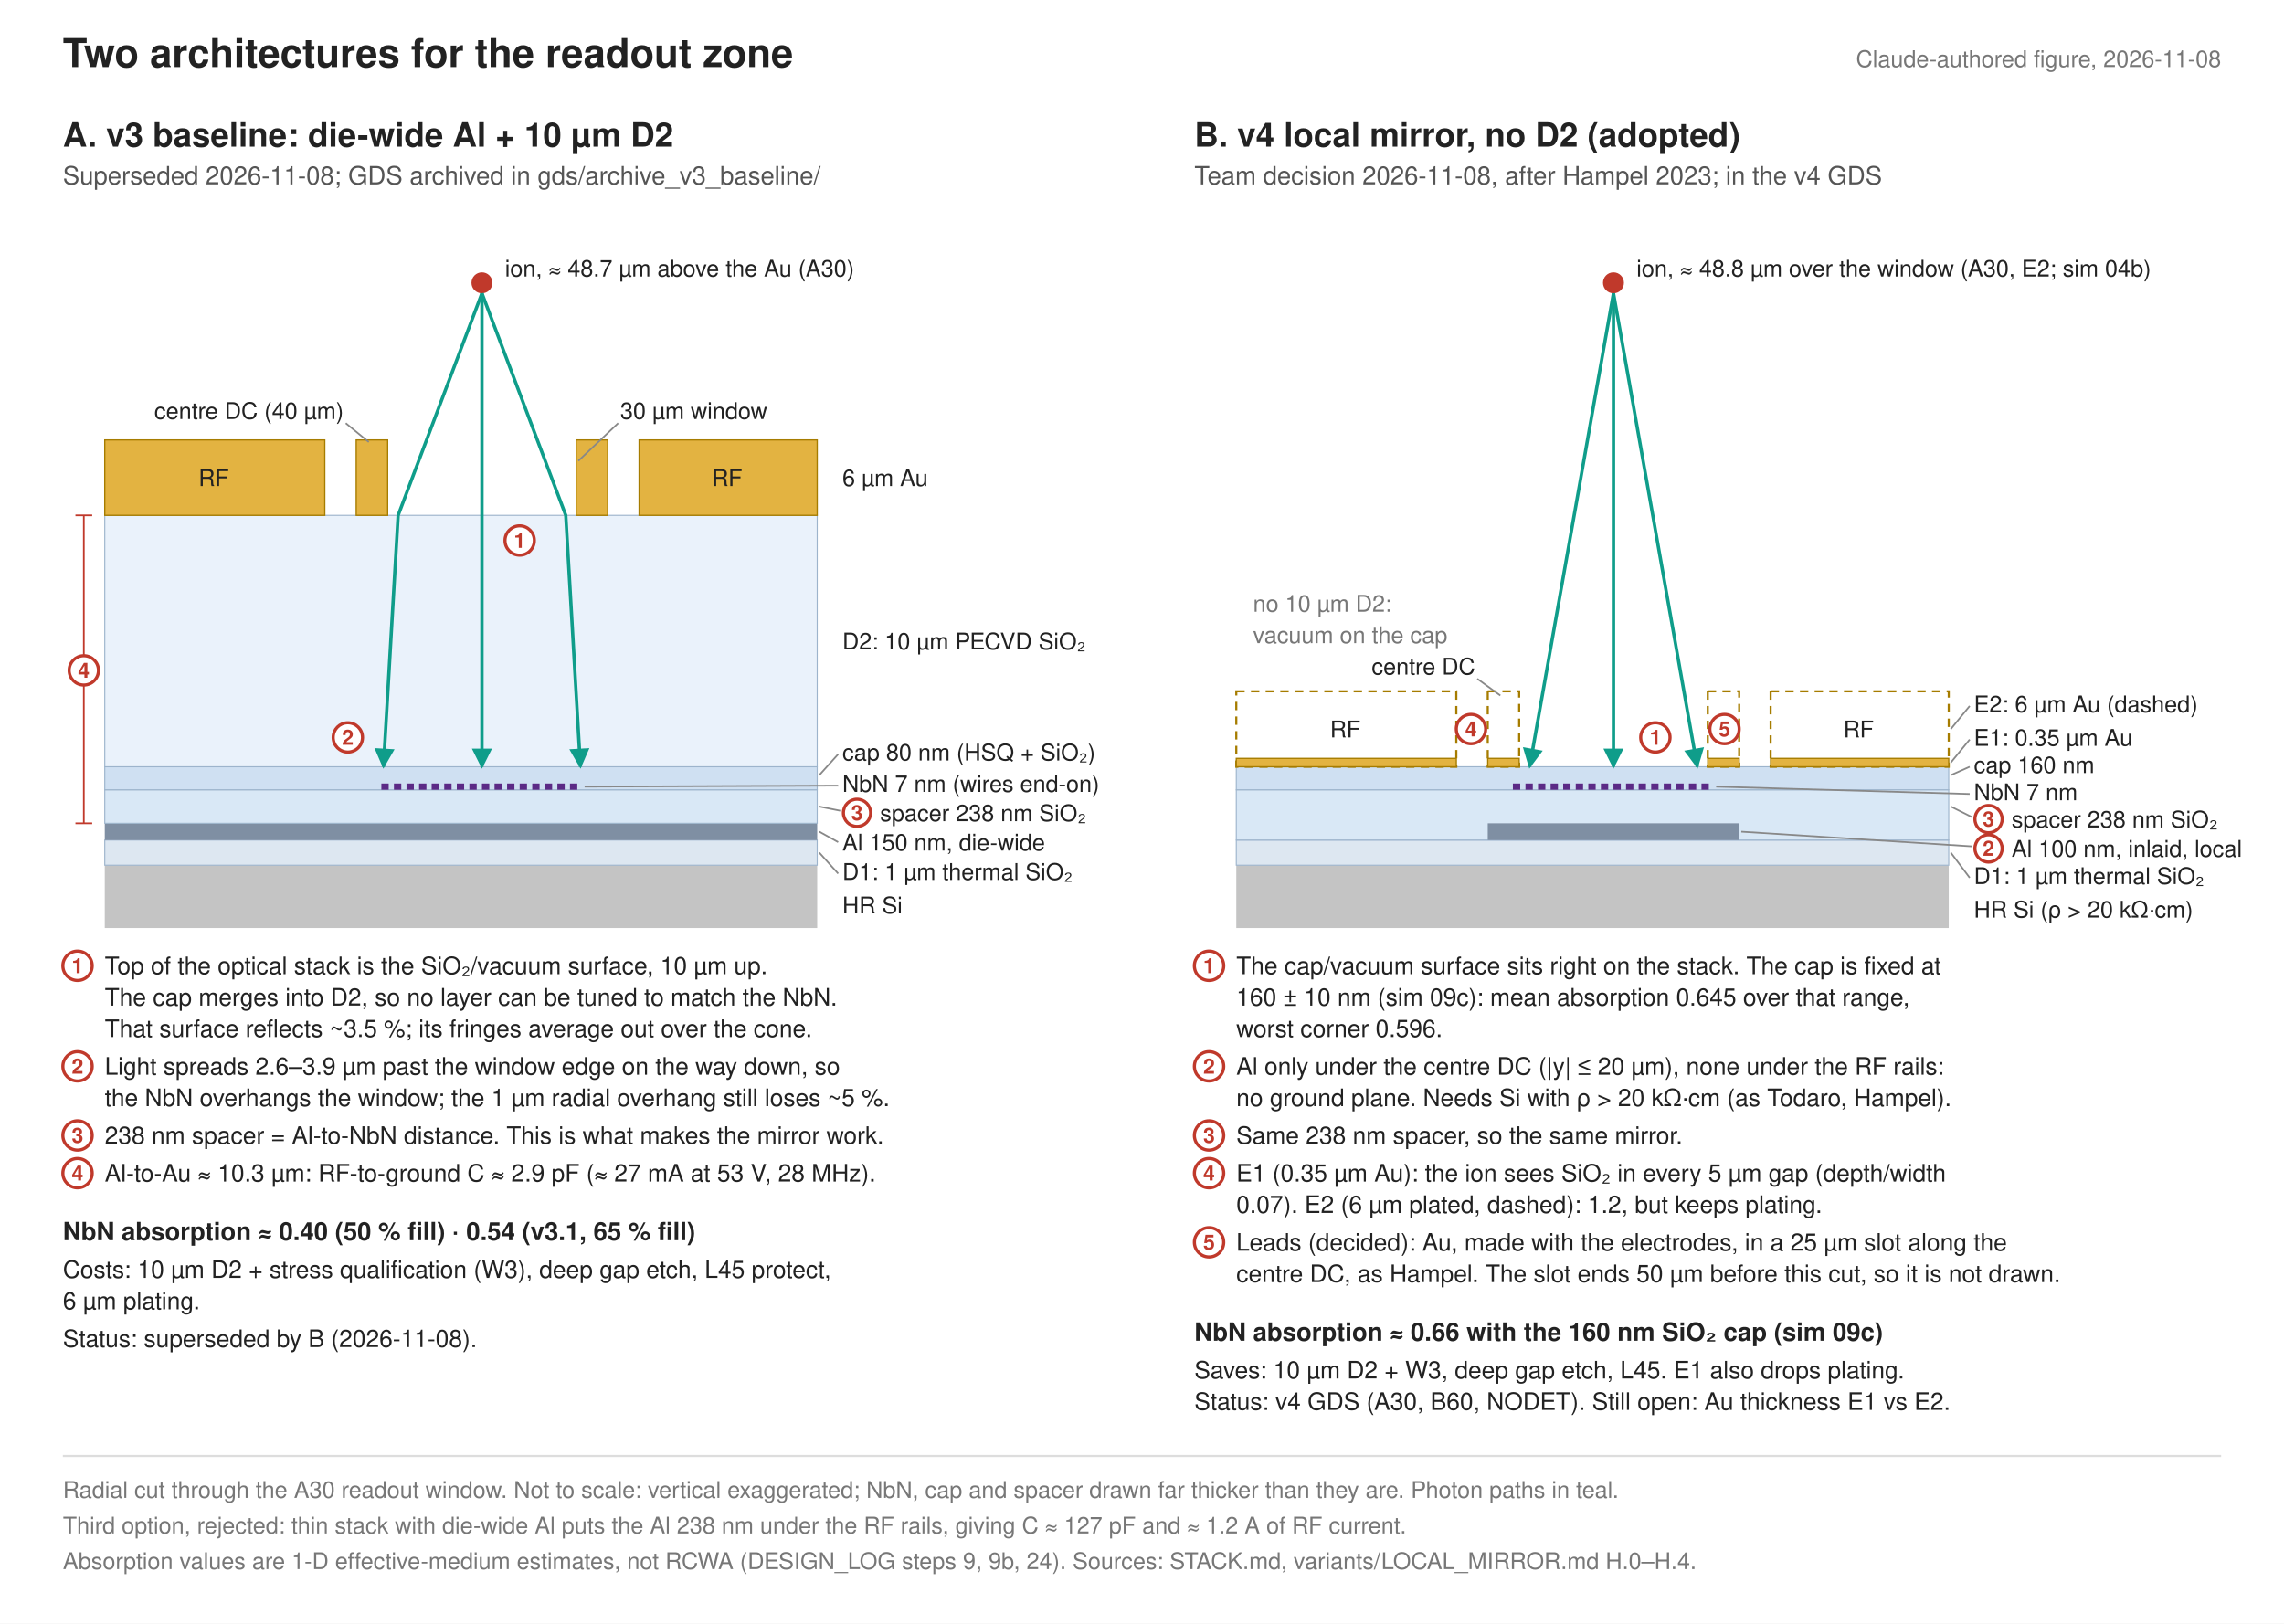
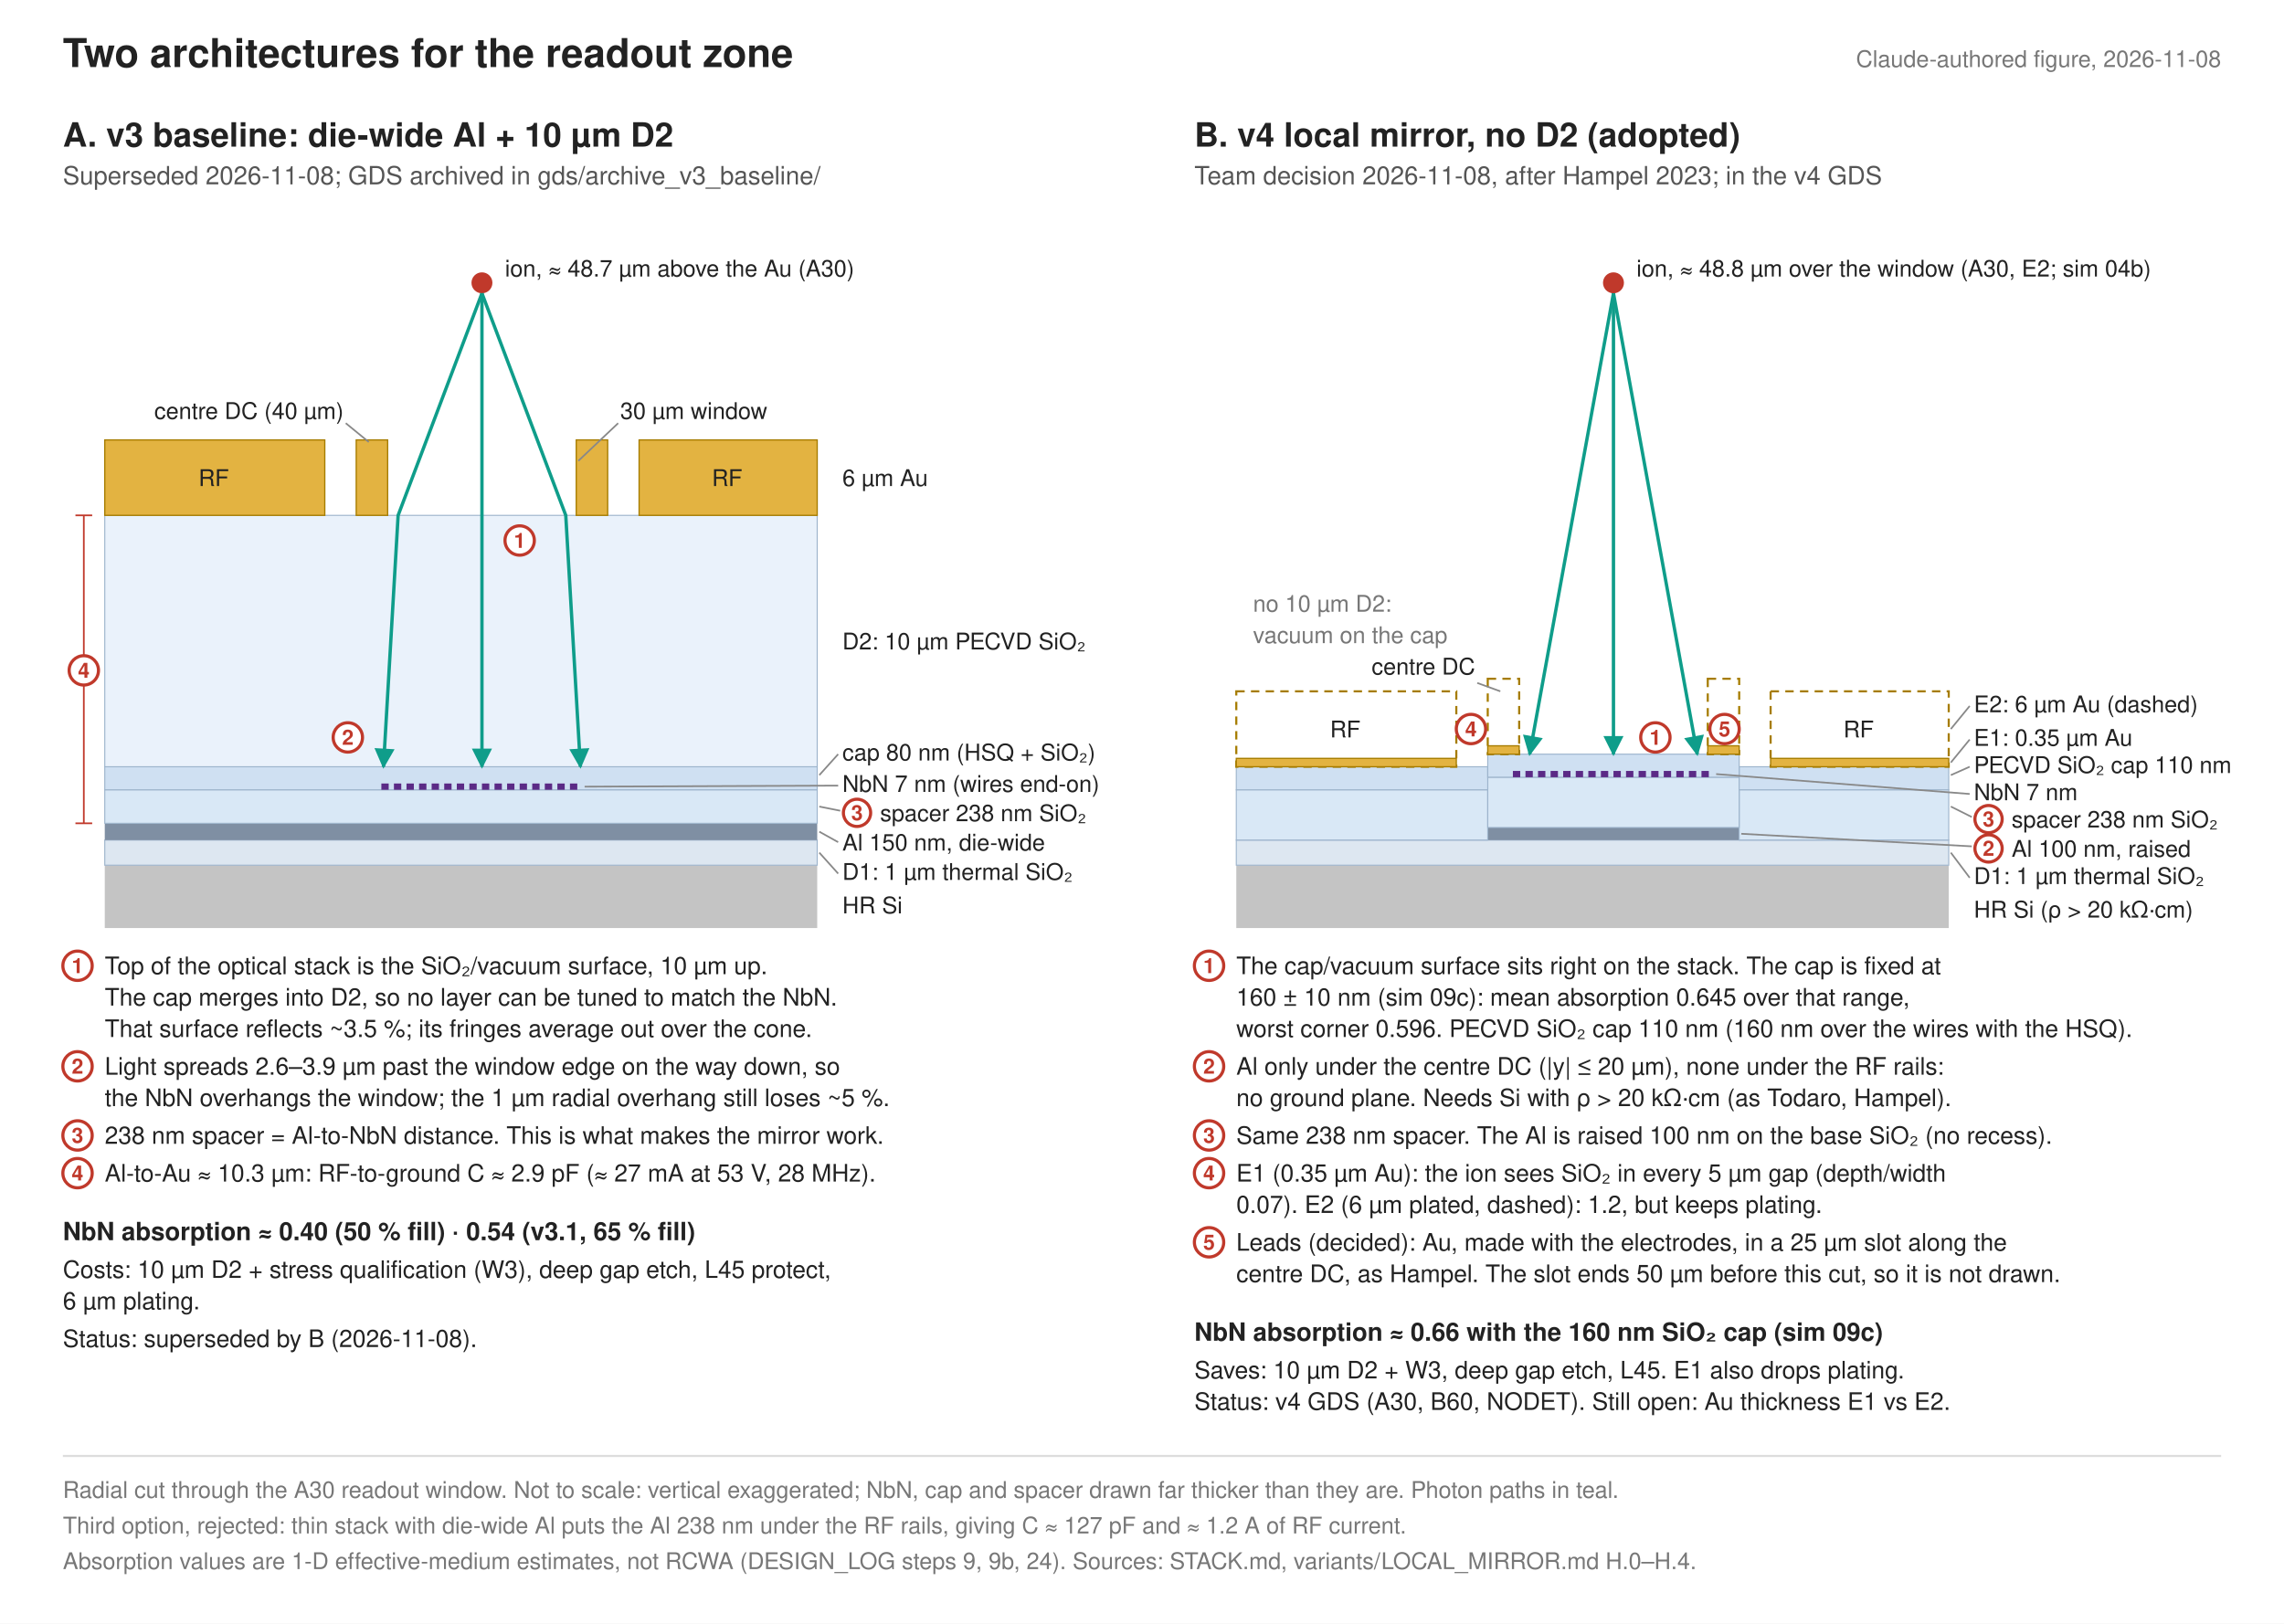
<svg xmlns="http://www.w3.org/2000/svg" viewBox="0 0 1090 775" width="1090" height="775">
  <defs>
    <marker id="arr" viewBox="0 0 10 10" refX="9" refY="5" markerWidth="6" markerHeight="6" orient="auto-start-reverse">
      <path d="M0,0 L10,5 L0,10 z" fill="#0f9d8a" />
    </marker>
    <style>
      text { font-family: "Segoe UI", Helvetica, Arial, sans-serif; fill: #222; }
      .t  { font-size: 16px; font-weight: 600; }
      .h  { font-size: 19px; font-weight: 600; }
      .s  { font-size: 12px; fill: #555; }
      .l  { font-size: 11px; }
      .n  { font-size: 11.5px; }
      .b  { font-size: 12px; font-weight: 600; }
      .g  { font-size: 11px; fill: #777; }
      .au { fill: #e3b341; stroke: #a67c00; stroke-width: 0.6; }
      .au2 { fill: none; stroke: #a67c00; stroke-width: 1; stroke-dasharray: 4 3; }
      .d2 { fill: #eaf2fb; stroke: #9db4cc; stroke-width: 0.5; }
      .cap { fill: #cfe0f2; stroke: #9db4cc; stroke-width: 0.5; }
      .sp { fill: #d9e8f6; stroke: #9db4cc; stroke-width: 0.5; }
      .al { fill: #7f8fa3; }
      .d1 { fill: #dde7f1; stroke: #9db4cc; stroke-width: 0.5; }
      .si { fill: #c4c4c4; }
      .nb { fill: #5b2a86; }
      .ray { stroke: #0f9d8a; stroke-width: 1.6; fill: none; marker-end: url(#arr); }
      .lead { stroke: #888; stroke-width: 0.8; fill: none; }
      .mk circle { fill: #fff; stroke: #c0392b; stroke-width: 1.5; }
      .mk text { font-size: 10px; font-weight: 700; fill: #c0392b; text-anchor: middle; }
    </style>
    <g id="wires" class="nb">
      <rect x="152" y="314" width="3.5" height="3" />
      <rect x="158" y="314" width="3.5" height="3" />
      <rect x="164" y="314" width="3.5" height="3" />
      <rect x="170" y="314" width="3.5" height="3" />
      <rect x="176" y="314" width="3.5" height="3" />
      <rect x="182" y="314" width="3.5" height="3" />
      <rect x="188" y="314" width="3.5" height="3" />
      <rect x="194" y="314" width="3.5" height="3" />
      <rect x="200" y="314" width="3.5" height="3" />
      <rect x="206" y="314" width="3.5" height="3" />
      <rect x="212" y="314" width="3.5" height="3" />
      <rect x="218" y="314" width="3.5" height="3" />
      <rect x="224" y="314" width="3.5" height="3" />
      <rect x="230" y="314" width="3.5" height="3" />
      <rect x="236" y="314" width="3.5" height="3" />
      <rect x="242" y="314" width="3.5" height="3" />
    </g>
  </defs>
  <rect x="0" y="0" width="1090" height="775" fill="#ffffff" />
  <text class="h" x="30" y="32">Two architectures for the readout zone</text>
  <text class="g" x="1060" y="32" text-anchor="end">Claude-authored figure, 2026-11-08</text>
  <g transform="translate(30,60)">
    <text class="t" x="0" y="10">A. v3 baseline: die-wide Al + 10 µm D2</text>
    <text class="s" x="0" y="28">Superseded 2026-11-08; GDS archived in gds/archive_v3_baseline/</text>
    <circle cx="200" cy="75" r="5" fill="#c0392b" />
    <text class="l" x="211" y="72">ion, ≈ 48.7 µm above the Au (A30)</text>
    <rect class="si" x="20" y="353" width="340" height="30" />
    <rect class="d1" x="20" y="341" width="340" height="12" />
    <rect class="al" x="20" y="333" width="340" height="8" />
    <rect class="sp" x="20" y="317" width="340" height="16" />
    <rect class="cap" x="20" y="306" width="340" height="11" />
    <use href="#wires" />
    <rect class="d2" x="20" y="186" width="340" height="120" />
    <rect class="au" x="20" y="150" width="105" height="36" />
    <rect class="au" x="140" y="150" width="15" height="36" />
    <rect class="au" x="245" y="150" width="15" height="36" />
    <rect class="au" x="275" y="150" width="85" height="36" />
    <text class="l" x="72" y="172" text-anchor="middle">RF</text>
    <text class="l" x="317" y="172" text-anchor="middle">RF</text>
    <text class="l" x="134" y="140" text-anchor="end">centre DC (40 µm)</text>
    <path class="lead" d="M135,142 L146,151" />
    <text class="l" x="266" y="140">30 µm window</text>
    <path class="lead" d="M265,142 L246,160" />
    <path class="ray" d="M200,80 L160,186 L153,306" />
    <path class="ray" d="M200,80 L200,306" />
    <path class="ray" d="M200,80 L240,186 L247,306" />
    <g class="mk">
      <circle cx="218" cy="198" r="7" />
      <text x="218" y="201.5">1</text>
    </g>
    <g class="mk">
      <circle cx="136" cy="292" r="7" />
      <text x="136" y="295.5">2</text>
    </g>
    <path class="lead" d="M10,186 L10,333 M6,186 L14,186 M6,333 L14,333" style="stroke:#c0392b" />
    <g class="mk">
      <circle cx="10" cy="260" r="7" />
      <text x="10" y="263.5">4</text>
    </g>
    <text class="l" x="372" y="172">6 µm Au</text>
    <text class="l" x="372" y="250">D2: 10 µm PECVD SiO₂</text>
    <path class="lead" d="M361,310 L370,300" />
    <text class="l" x="372" y="303">cap 80 nm (HSQ + SiO₂)</text>
    <path class="lead" d="M249,315.5 L370,315" />
    <text class="l" x="372" y="318">NbN 7 nm (wires end-on)</text>
    <g class="mk">
      <circle cx="379" cy="328" r="6.5" />
      <text x="379" y="331.5">3</text>
    </g>
    <path class="lead" d="M361,325 L371,327" />
    <text class="l" x="390" y="332">spacer 238 nm SiO₂</text>
    <path class="lead" d="M361,337 L370,342" />
    <text class="l" x="372" y="346">Al 150 nm, die-wide</text>
    <path class="lead" d="M361,347 L370,357" />
    <text class="l" x="372" y="360">D1: 1 µm thermal SiO₂</text>
    <text class="l" x="372" y="376">HR Si</text>
    <g class="mk">
      <circle cx="7" cy="401" r="7" />
      <text x="7" y="404.5">1</text>
    </g>
    <text class="n" x="20" y="405">Top of the optical stack is the SiO₂/vacuum surface, 10 µm up.</text>
    <text class="n" x="20" y="420">The cap merges into D2, so no layer can be tuned to match the NbN.</text>
    <text class="n" x="20" y="435">That surface reflects ~3.5 %; its fringes average out over the cone.</text>
    <g class="mk">
      <circle cx="7" cy="449" r="7" />
      <text x="7" y="452.5">2</text>
    </g>
    <text class="n" x="20" y="453">Light spreads 2.6–3.9 µm past the window edge on the way down, so</text>
    <text class="n" x="20" y="468">the NbN overhangs the window; the 1 µm radial overhang still loses ~5 %.</text>
    <g class="mk">
      <circle cx="7" cy="482" r="7" />
      <text x="7" y="485.5">3</text>
    </g>
    <text class="n" x="20" y="486">238 nm spacer = Al-to-NbN distance. This is what makes the mirror work.</text>
    <g class="mk">
      <circle cx="7" cy="500" r="7" />
      <text x="7" y="503.5">4</text>
    </g>
    <text class="n" x="20" y="504">Al-to-Au ≈ 10.3 µm: RF-to-ground C ≈ 2.9 pF (≈ 27 mA at 53 V, 28 MHz).</text>
    <text class="b" x="0" y="532">NbN absorption ≈ 0.40 (50 % fill) · 0.54 (v3.1, 65 % fill)</text>
    <text class="n" x="0" y="550">Costs: 10 µm D2 + stress qualification (W3), deep gap etch, L45 protect,</text>
    <text class="n" x="0" y="565">6 µm plating.</text>
    <text class="n" x="0" y="583">Status: superseded by B (2026-11-08).</text>
  </g>
  <g transform="translate(570,60)">
    <text class="t" x="0" y="10">B. v4 local mirror, no D2 (adopted)</text>
    <text class="s" x="0" y="28">Team decision 2026-11-08, after Hampel 2023; in the v4 GDS</text>
    <circle cx="200" cy="75" r="5" fill="#c0392b" />
    <text class="l" x="211" y="72">ion, ≈ 48.8 µm over the window (A30, E2; sim 04b)</text>
    <rect class="si" x="20" y="353" width="340" height="30" />
    <rect class="d1" x="20" y="341" width="340" height="12" />
-     <rect class="sp" x="20" y="317" width="340" height="24" />
-     <rect class="al" x="140" y="333" width="120" height="8" />
-     <rect class="cap" x="20" y="306" width="340" height="11" />
-     <use href="#wires" />
+     <rect class="al" x="140" y="335" width="120" height="6" />
+     <rect class="sp" x="20" y="317" width="120" height="24" />
+     <rect class="sp" x="260" y="317" width="100" height="24" />
+     <rect class="sp" x="140" y="311" width="120" height="24" />
+     <rect class="cap" x="20" y="306" width="120" height="11" />
+     <rect class="cap" x="260" y="306" width="100" height="11" />
+     <rect class="cap" x="140" y="300" width="120" height="11" />
+     <g transform="translate(0,-6)">
+       <use href="#wires" />
+     </g>
    <text class="g" x="28" y="232">no 10 µm D2:</text>
    <text class="g" x="28" y="247">vacuum on the cap</text>
    <rect class="au2" x="20" y="270" width="105" height="36" />
-     <rect class="au2" x="140" y="270" width="15" height="36" />
-     <rect class="au2" x="245" y="270" width="15" height="36" />
+     <rect class="au2" x="140" y="264" width="15" height="36" />
+     <rect class="au2" x="245" y="264" width="15" height="36" />
    <rect class="au2" x="275" y="270" width="85" height="36" />
    <rect class="au" x="20" y="302" width="105" height="4" />
-     <rect class="au" x="140" y="302" width="15" height="4" />
-     <rect class="au" x="245" y="302" width="15" height="4" />
+     <rect class="au" x="140" y="296" width="15" height="4" />
+     <rect class="au" x="245" y="296" width="15" height="4" />
    <rect class="au" x="275" y="302" width="85" height="4" />
    <text class="l" x="72" y="292" text-anchor="middle">RF</text>
    <text class="l" x="317" y="292" text-anchor="middle">RF</text>
    <text class="l" x="134" y="262" text-anchor="end">centre DC</text>
-     <path class="lead" d="M135,264 L146,272" />
-     <path class="ray" d="M200,80 L160,306" />
-     <path class="ray" d="M200,80 L200,306" />
-     <path class="ray" d="M200,80 L240,306" />
+     <path class="lead" d="M135,266 L146,270" />
+     <path class="ray" d="M200,80 L160,300" />
+     <path class="ray" d="M200,80 L200,300" />
+     <path class="ray" d="M200,80 L240,300" />
    <g class="mk">
      <circle cx="220" cy="292" r="7" />
      <text x="220" y="295.5">1</text>
    </g>
    <g class="mk">
      <circle cx="132" cy="288" r="7" />
      <text x="132" y="291.5">4</text>
    </g>
    <g class="mk">
      <circle cx="253" cy="288" r="7" />
      <text x="253" y="291.5">5</text>
    </g>
    <path class="lead" d="M361,288 L370,277" />
    <text class="l" x="372" y="280">E2: 6 µm Au (dashed)</text>
    <path class="lead" d="M361,304 L370,293" />
    <text class="l" x="372" y="296">E1: 0.35 µm Au</text>
    <path class="lead" d="M361,310 L370,306" />
-     <text class="l" x="372" y="309">cap 160 nm</text>
-     <path class="lead" d="M249,315.5 L370,319" />
+     <text class="l" x="372" y="309">PECVD SiO₂ cap 110 nm</text>
+     <path class="lead" d="M249,309.5 L370,319" />
    <text class="l" x="372" y="322">NbN 7 nm</text>
    <g class="mk">
      <circle cx="379" cy="331" r="6.5" />
      <text x="379" y="334.5">3</text>
    </g>
    <path class="lead" d="M361,325 L371,330" />
    <text class="l" x="390" y="335">spacer 238 nm SiO₂</text>
    <g class="mk">
      <circle cx="379" cy="345" r="6.5" />
      <text x="379" y="348.5">2</text>
    </g>
-     <path class="lead" d="M261,337 L371,344" />
-     <text class="l" x="390" y="349">Al 100 nm, inlaid, local</text>
+     <path class="lead" d="M261,338 L371,344" />
+     <text class="l" x="390" y="349">Al 100 nm, raised</text>
    <path class="lead" d="M361,347 L370,359" />
    <text class="l" x="372" y="362">D1: 1 µm thermal SiO₂</text>
    <text class="l" x="372" y="378">HR Si (ρ &gt; 20 kΩ·cm)</text>
    <g class="mk">
      <circle cx="7" cy="401" r="7" />
      <text x="7" y="404.5">1</text>
    </g>
    <text class="n" x="20" y="405">The cap/vacuum surface sits right on the stack. The cap is fixed at</text>
    <text class="n" x="20" y="420">160 ± 10 nm (sim 09c): mean absorption 0.645 over that range,</text>
-     <text class="n" x="20" y="435">worst corner 0.596.</text>
+     <text class="n" x="20" y="435">worst corner 0.596. PECVD SiO₂ cap 110 nm (160 nm over the wires with the HSQ).</text>
    <g class="mk">
      <circle cx="7" cy="449" r="7" />
      <text x="7" y="452.5">2</text>
    </g>
    <text class="n" x="20" y="453">Al only under the centre DC (|y| ≤ 20 µm), none under the RF rails:</text>
    <text class="n" x="20" y="468">no ground plane. Needs Si with ρ &gt; 20 kΩ·cm (as Todaro, Hampel).</text>
    <g class="mk">
      <circle cx="7" cy="482" r="7" />
      <text x="7" y="485.5">3</text>
    </g>
-     <text class="n" x="20" y="486">Same 238 nm spacer, so the same mirror.</text>
+     <text class="n" x="20" y="486">Same 238 nm spacer. The Al is raised 100 nm on the base SiO₂ (no recess).</text>
    <g class="mk">
      <circle cx="7" cy="500" r="7" />
      <text x="7" y="503.5">4</text>
    </g>
    <text class="n" x="20" y="504">E1 (0.35 µm Au): the ion sees SiO₂ in every 5 µm gap (depth/width</text>
    <text class="n" x="20" y="519">0.07). E2 (6 µm plated, dashed): 1.2, but keeps plating.</text>
    <g class="mk">
      <circle cx="7" cy="533" r="7" />
      <text x="7" y="536.5">5</text>
    </g>
    <text class="n" x="20" y="537">Leads (decided): Au, made with the electrodes, in a 25 µm slot along the</text>
    <text class="n" x="20" y="552">centre DC, as Hampel. The slot ends 50 µm before this cut, so it is not drawn.</text>
    <text class="b" x="0" y="580">NbN absorption ≈ 0.66 with the 160 nm SiO₂ cap (sim 09c)</text>
    <text class="n" x="0" y="598">Saves: 10 µm D2 + W3, deep gap etch, L45. E1 also drops plating.</text>
    <text class="n" x="0" y="613">Status: v4 GDS (A30, B60, NODET). Still open: Au thickness E1 vs E2.</text>
  </g>
  <line x1="30" y1="695" x2="1060" y2="695" stroke="#ddd" />
  <text class="g" x="30" y="715">Radial cut through the A30 readout window. Not to scale: vertical exaggerated; NbN, cap and spacer drawn far thicker than they are. Photon paths in teal.</text>
  <text class="g" x="30" y="732">Third option, rejected: thin stack with die-wide Al puts the Al 238 nm under the RF rails, giving C ≈ 127 pF and ≈ 1.2 A of RF current.</text>
  <text class="g" x="30" y="749">Absorption values are 1-D effective-medium estimates, not RCWA (DESIGN_LOG steps 9, 9b, 24). Sources: STACK.md, variants/LOCAL_MIRROR.md H.0–H.4.</text>
</svg>
